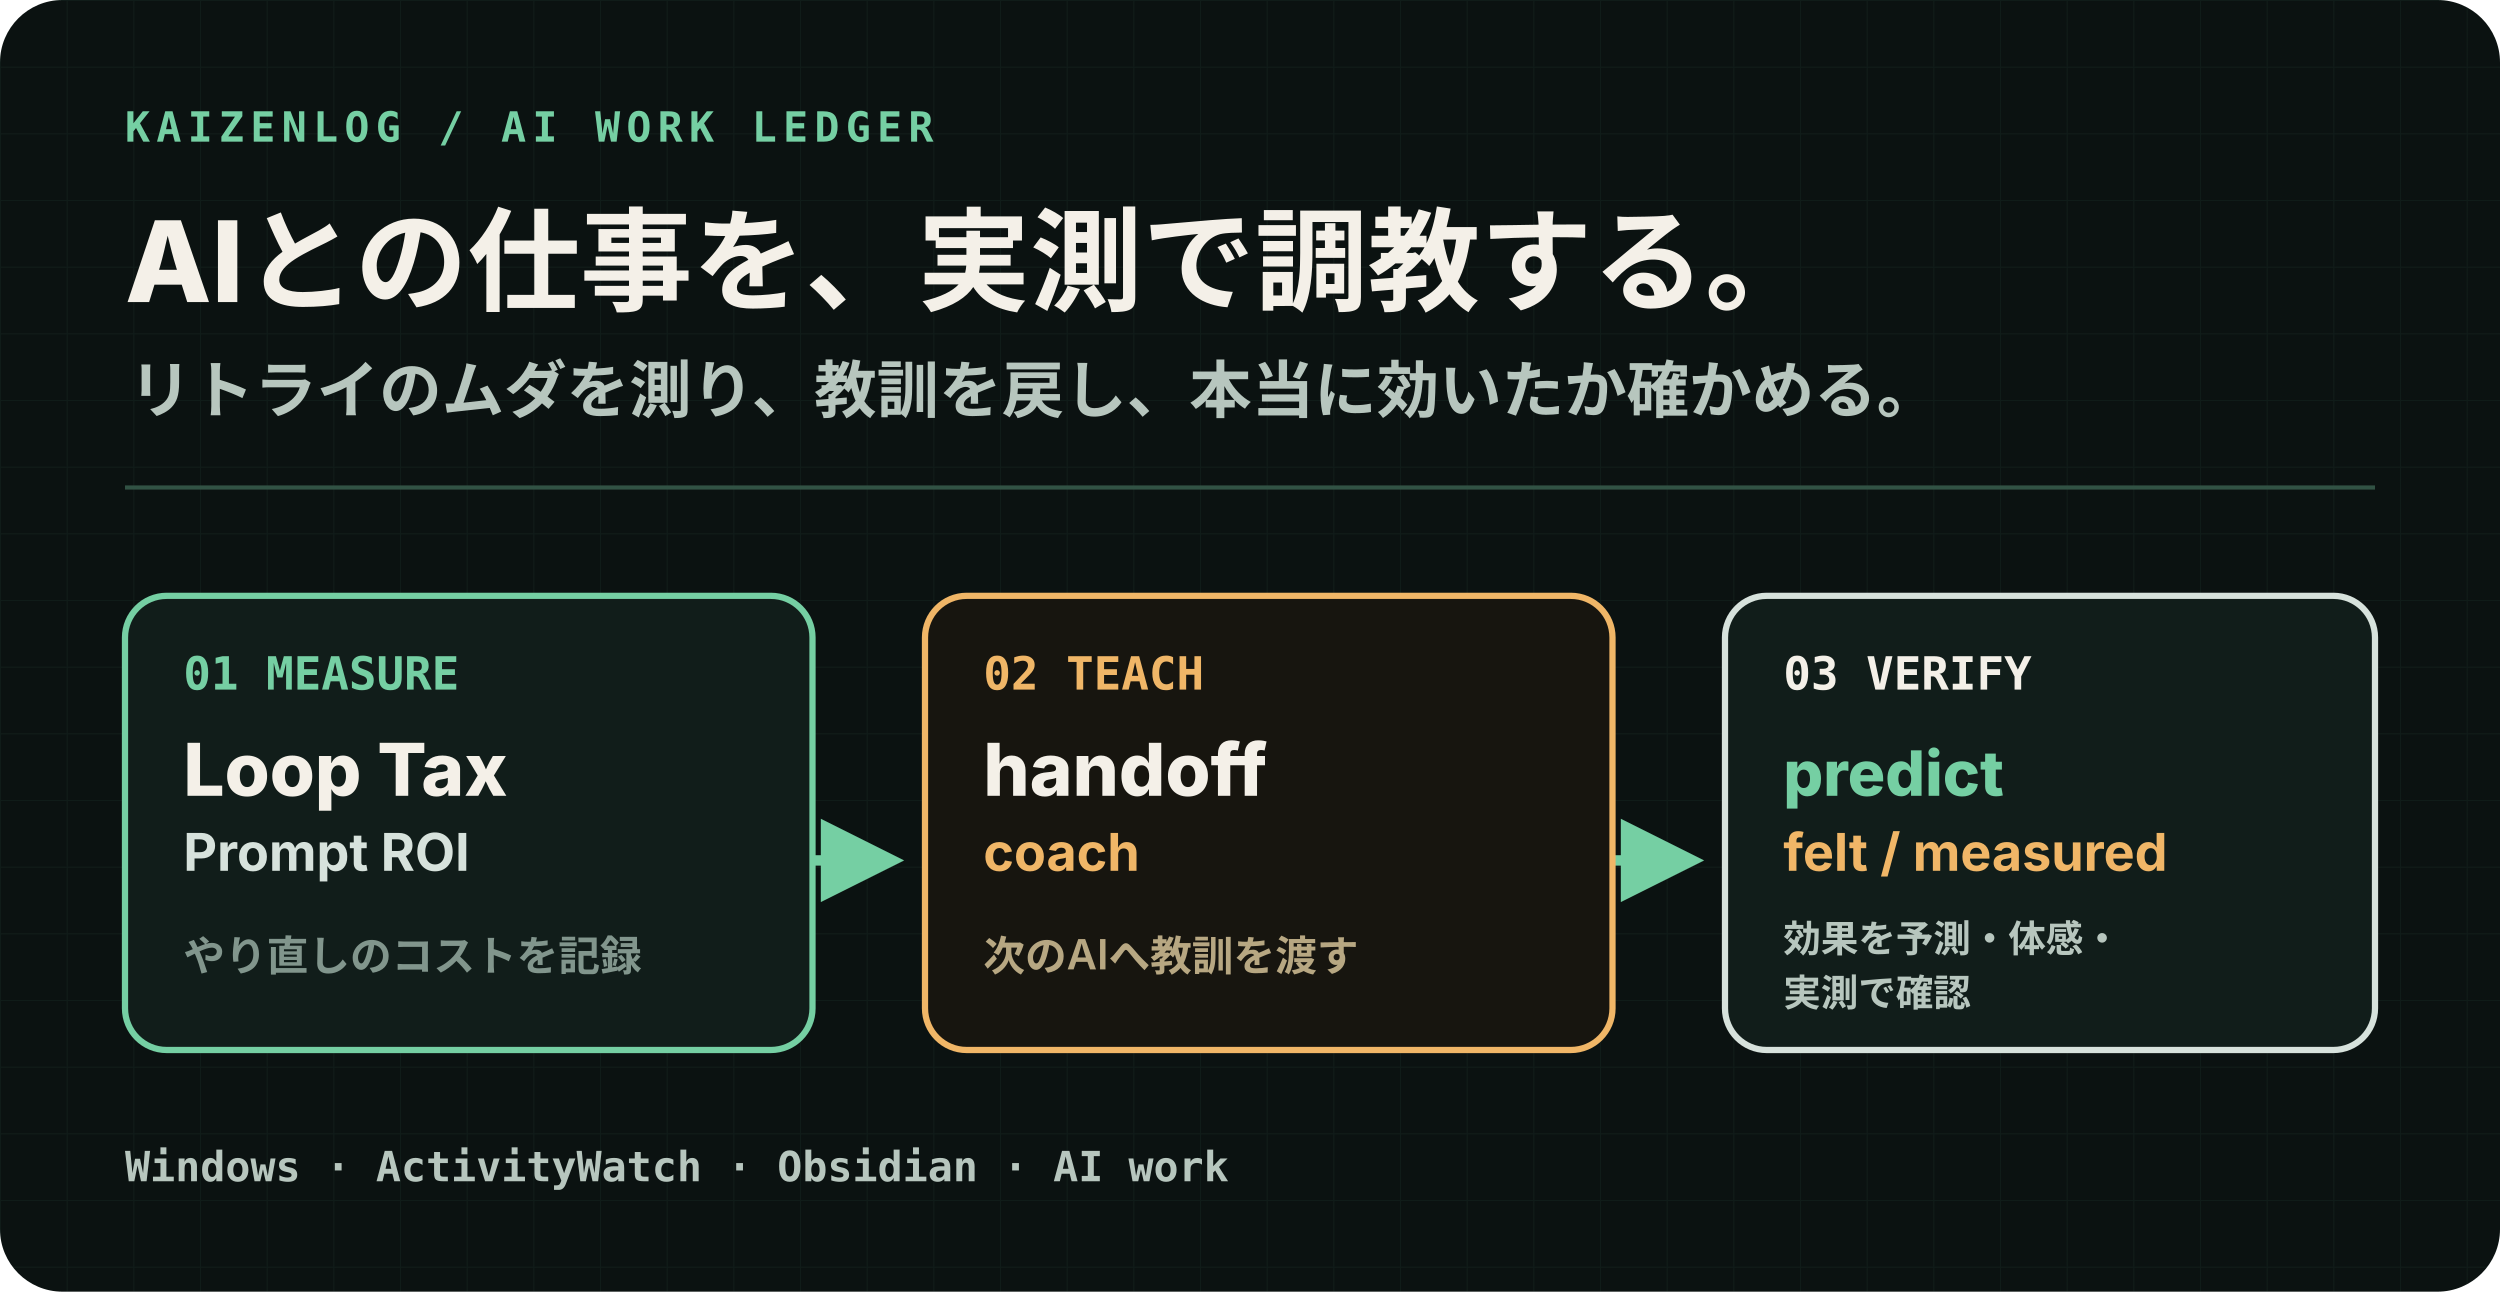
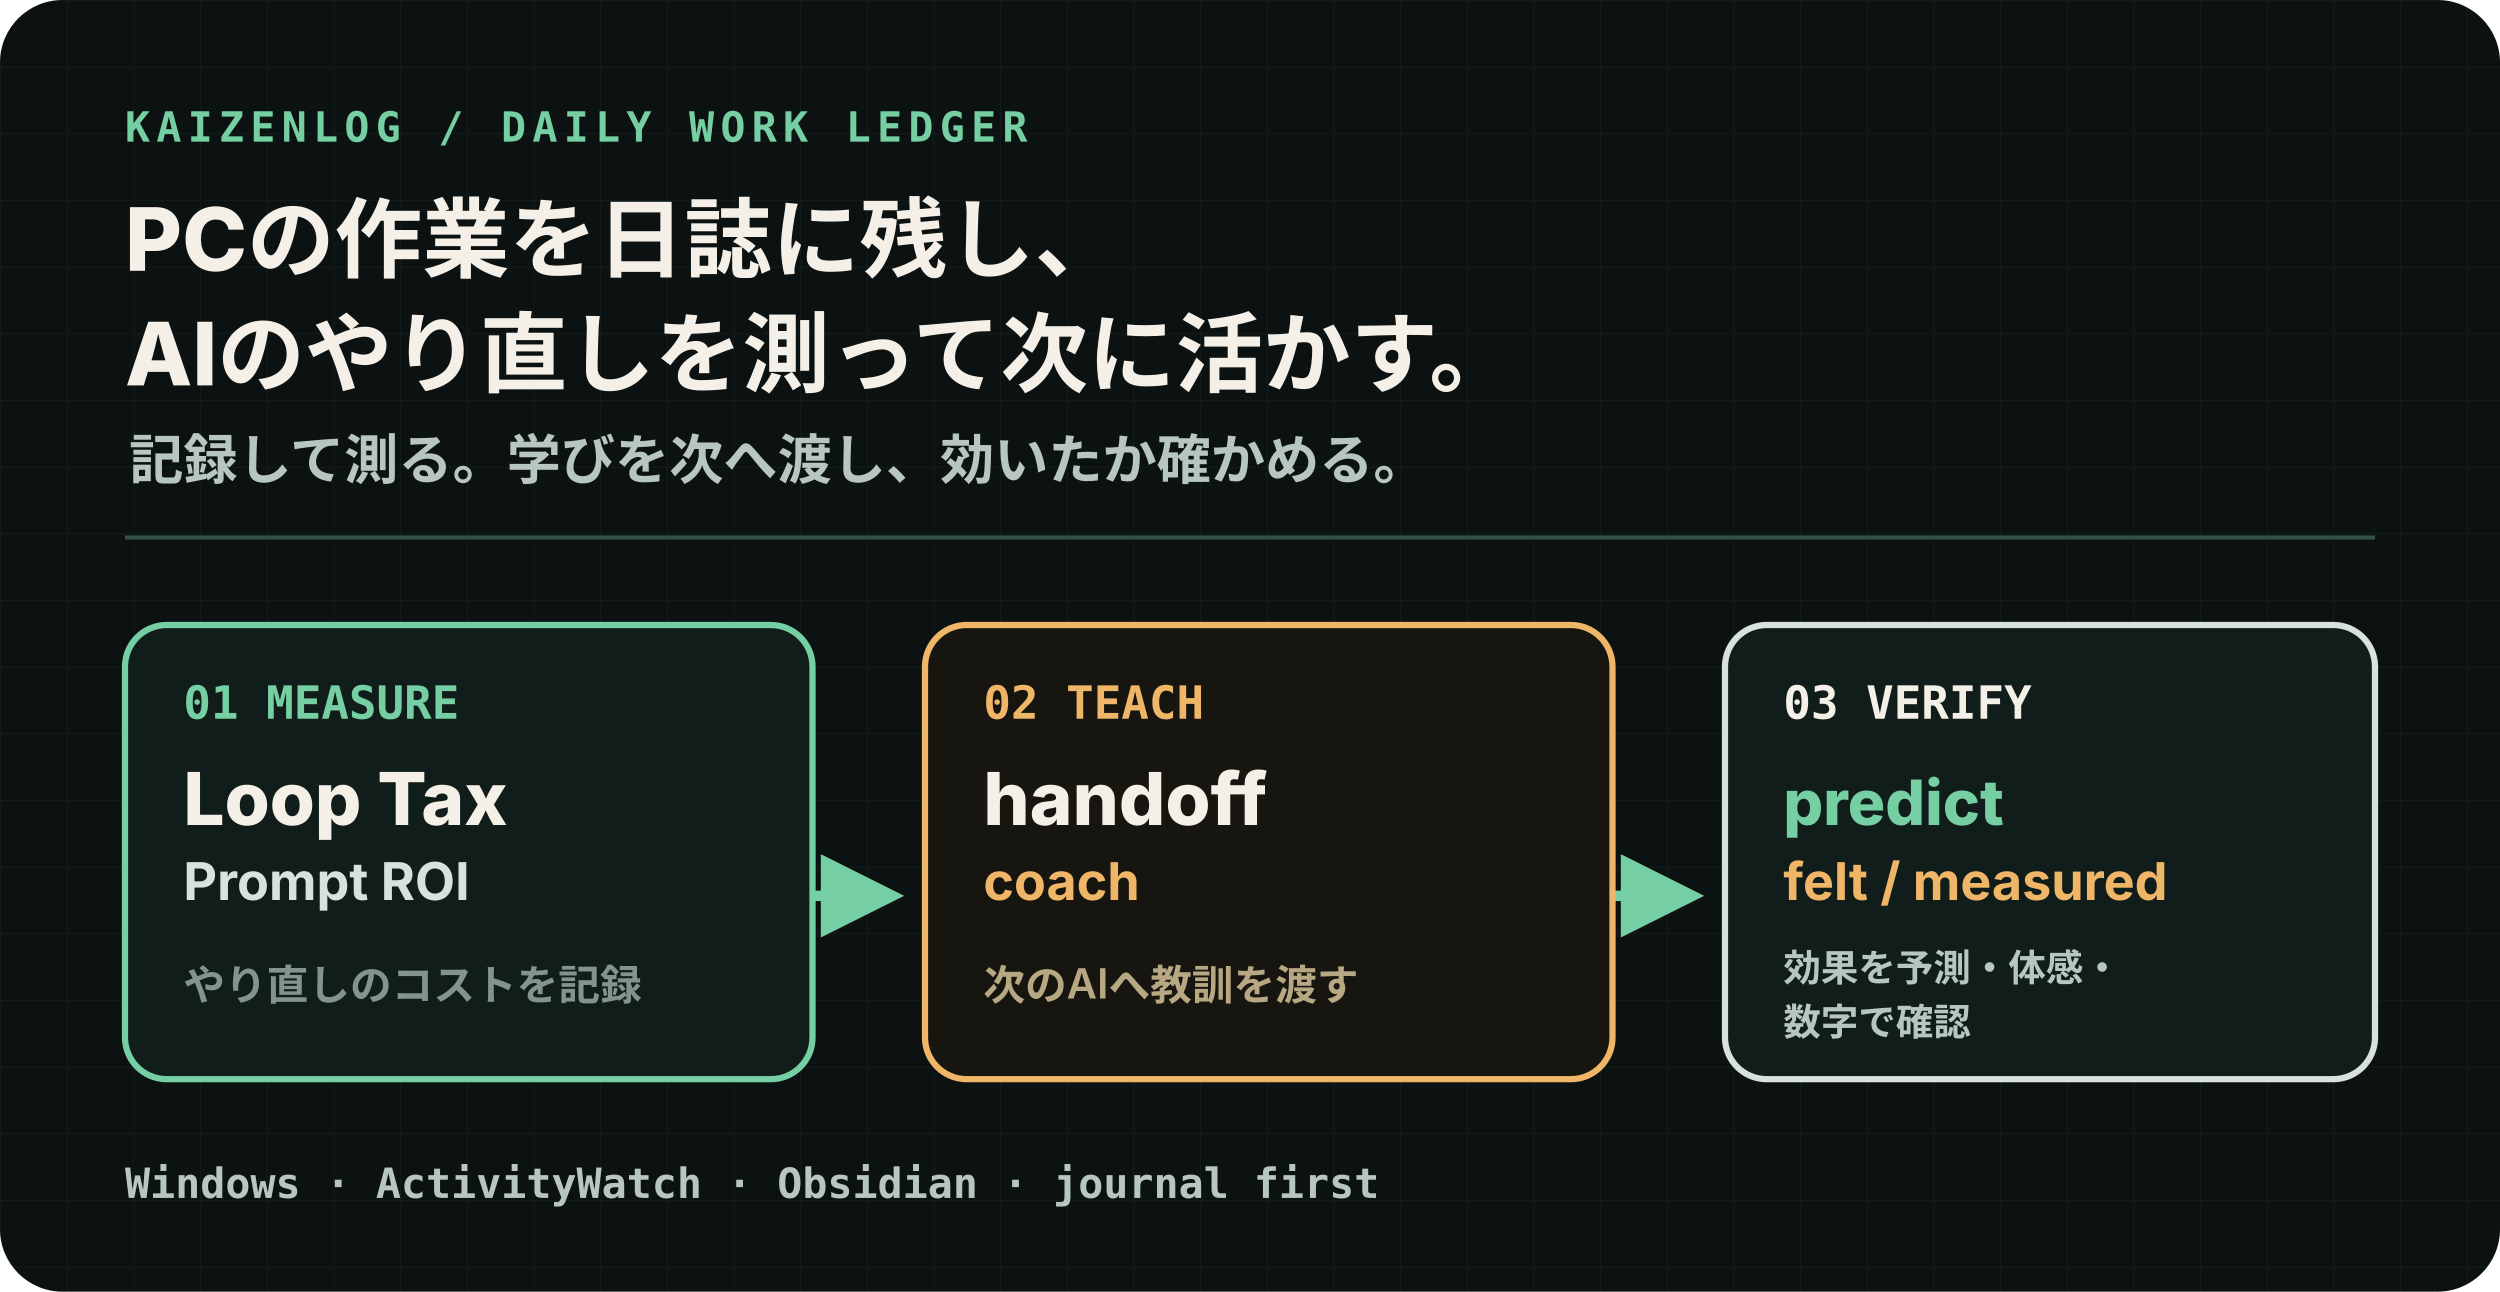
<svg xmlns="http://www.w3.org/2000/svg" width="1200" height="620" viewBox="0 0 1200 620" role="img" aria-labelledby="title desc">
  <defs>
    <pattern id="grid" width="32" height="32" patternUnits="userSpaceOnUse">
      <path d="M32 0H0V32" fill="none" stroke="#75CFA3" stroke-opacity=".055" />
    </pattern>
    <marker id="arrow" viewBox="0 0 10 10" refX="8" refY="5" markerWidth="8" markerHeight="8" orient="auto">
      <path d="M0 0L10 5L0 10Z" fill="#75CFA3" />
    </marker>
  </defs>
  <rect width="1200" height="620" rx="30" fill="#0B1211" />
  <rect width="1200" height="620" rx="30" fill="url(#grid)" />
  <g font-family="-apple-system, BlinkMacSystemFont, 'Segoe UI', 'Yu Gothic UI', sans-serif">
-     <text x="60" y="68" fill="#75CFA3" font-family="ui-monospace, Consolas, monospace" font-size="20" font-weight="800" letter-spacing="3">KAIZENLOG / AI WORK LEDGER</text>
-     <text x="60" y="145" fill="#F4F0E8" font-size="54" font-weight="800">AIとの仕事を、実測で調教する。</text>
-     <text x="62" y="198" fill="#B7C6BE" font-size="30" font-weight="600">リトライのムダを測り、教訓を戻し、本当に効いたか確かめる。</text>
-     <path d="M60 234H1140" stroke="#315244" stroke-width="2" />
-     <path d="M390 413H426" fill="none" stroke="#75CFA3" stroke-width="5" marker-end="url(#arrow)" />
-     <path d="M774 413H810" fill="none" stroke="#75CFA3" stroke-width="5" marker-end="url(#arrow)" />
-     <g transform="translate(60 286)">
+     <text x="60" y="68" fill="#75CFA3" font-family="ui-monospace, Consolas, monospace" font-size="20" font-weight="800" letter-spacing="3">KAIZENLOG / DAILY WORK LEDGER</text>
+     <text x="60" y="130" fill="#F4F0E8" font-size="42" font-weight="800">PCの作業を日誌に残し、</text>
+     <text x="60" y="185" fill="#F4F0E8" font-size="42" font-weight="800">AIのやり直しを測って次に活かす。</text>
+     <text x="62" y="230" fill="#B7C6BE" font-size="26" font-weight="600">記録して測る。学びを次へ渡し、効いたか確かめる。</text>
+     <path d="M60 258H1140" stroke="#315244" stroke-width="2" />
+     <path d="M390 430H426" fill="none" stroke="#75CFA3" stroke-width="5" marker-end="url(#arrow)" />
+     <path d="M774 430H810" fill="none" stroke="#75CFA3" stroke-width="5" marker-end="url(#arrow)" />
+     <g transform="translate(60 300)">
      <rect width="330" height="218" rx="20" fill="#111D1A" stroke="#75CFA3" stroke-width="3" />
      <text x="28" y="45" fill="#75CFA3" font-family="ui-monospace, Consolas, monospace" font-size="22" font-weight="800">01 MEASURE</text>
      <text x="28" y="96" fill="#F4F0E8" font-size="35" font-weight="800">Loop Tax</text>
      <text x="28" y="132" fill="#D7E2DC" font-size="25" font-weight="700">Prompt ROI</text>
      <text x="28" y="180" fill="#81958C" font-size="20" font-weight="600">やり直しのコストを記録</text>
    </g>
-     <g transform="translate(444 286)">
+     <g transform="translate(444 300)">
      <rect width="330" height="218" rx="20" fill="#17150F" stroke="#F0B667" stroke-width="3" />
      <text x="28" y="45" fill="#F0B667" font-family="ui-monospace, Consolas, monospace" font-size="22" font-weight="800">02 TEACH</text>
      <text x="28" y="96" fill="#F4F0E8" font-size="35" font-weight="800">handoff</text>
      <text x="28" y="132" fill="#F0B667" font-size="25" font-weight="700">coach</text>
      <text x="28" y="180" fill="#B7A782" font-size="20" font-weight="600">次のAIへ教訓を渡す</text>
    </g>
-     <g transform="translate(828 286)">
+     <g transform="translate(828 300)">
      <rect width="312" height="218" rx="20" fill="#111D1A" stroke="#D7E2DC" stroke-width="3" />
      <text x="28" y="45" fill="#F4F0E8" font-family="ui-monospace, Consolas, monospace" font-size="22" font-weight="800">03 VERIFY</text>
      <text x="28" y="96" fill="#75CFA3" font-size="30" font-weight="800">predict</text>
      <text x="28" y="132" fill="#F0B667" font-size="25" font-weight="700">felt / measured</text>
      <text x="28" y="171" fill="#B7C6BE" font-size="18" font-weight="600">効果を予測・体感・</text>
-       <text x="28" y="197" fill="#B7C6BE" font-size="18" font-weight="600">実測で確認</text>
+       <text x="28" y="197" fill="#B7C6BE" font-size="18" font-weight="600">数字で確認</text>
    </g>
-     <text x="60" y="567" fill="#B7C6BE" font-family="ui-monospace, Consolas, monospace" font-size="20" font-weight="700">Windows · ActivityWatch · Obsidian · AI work</text>
+     <text x="60" y="575" fill="#B7C6BE" font-family="ui-monospace, Consolas, monospace" font-size="20" font-weight="700">Windows · ActivityWatch · Obsidian · journal first</text>
  </g>
</svg>
